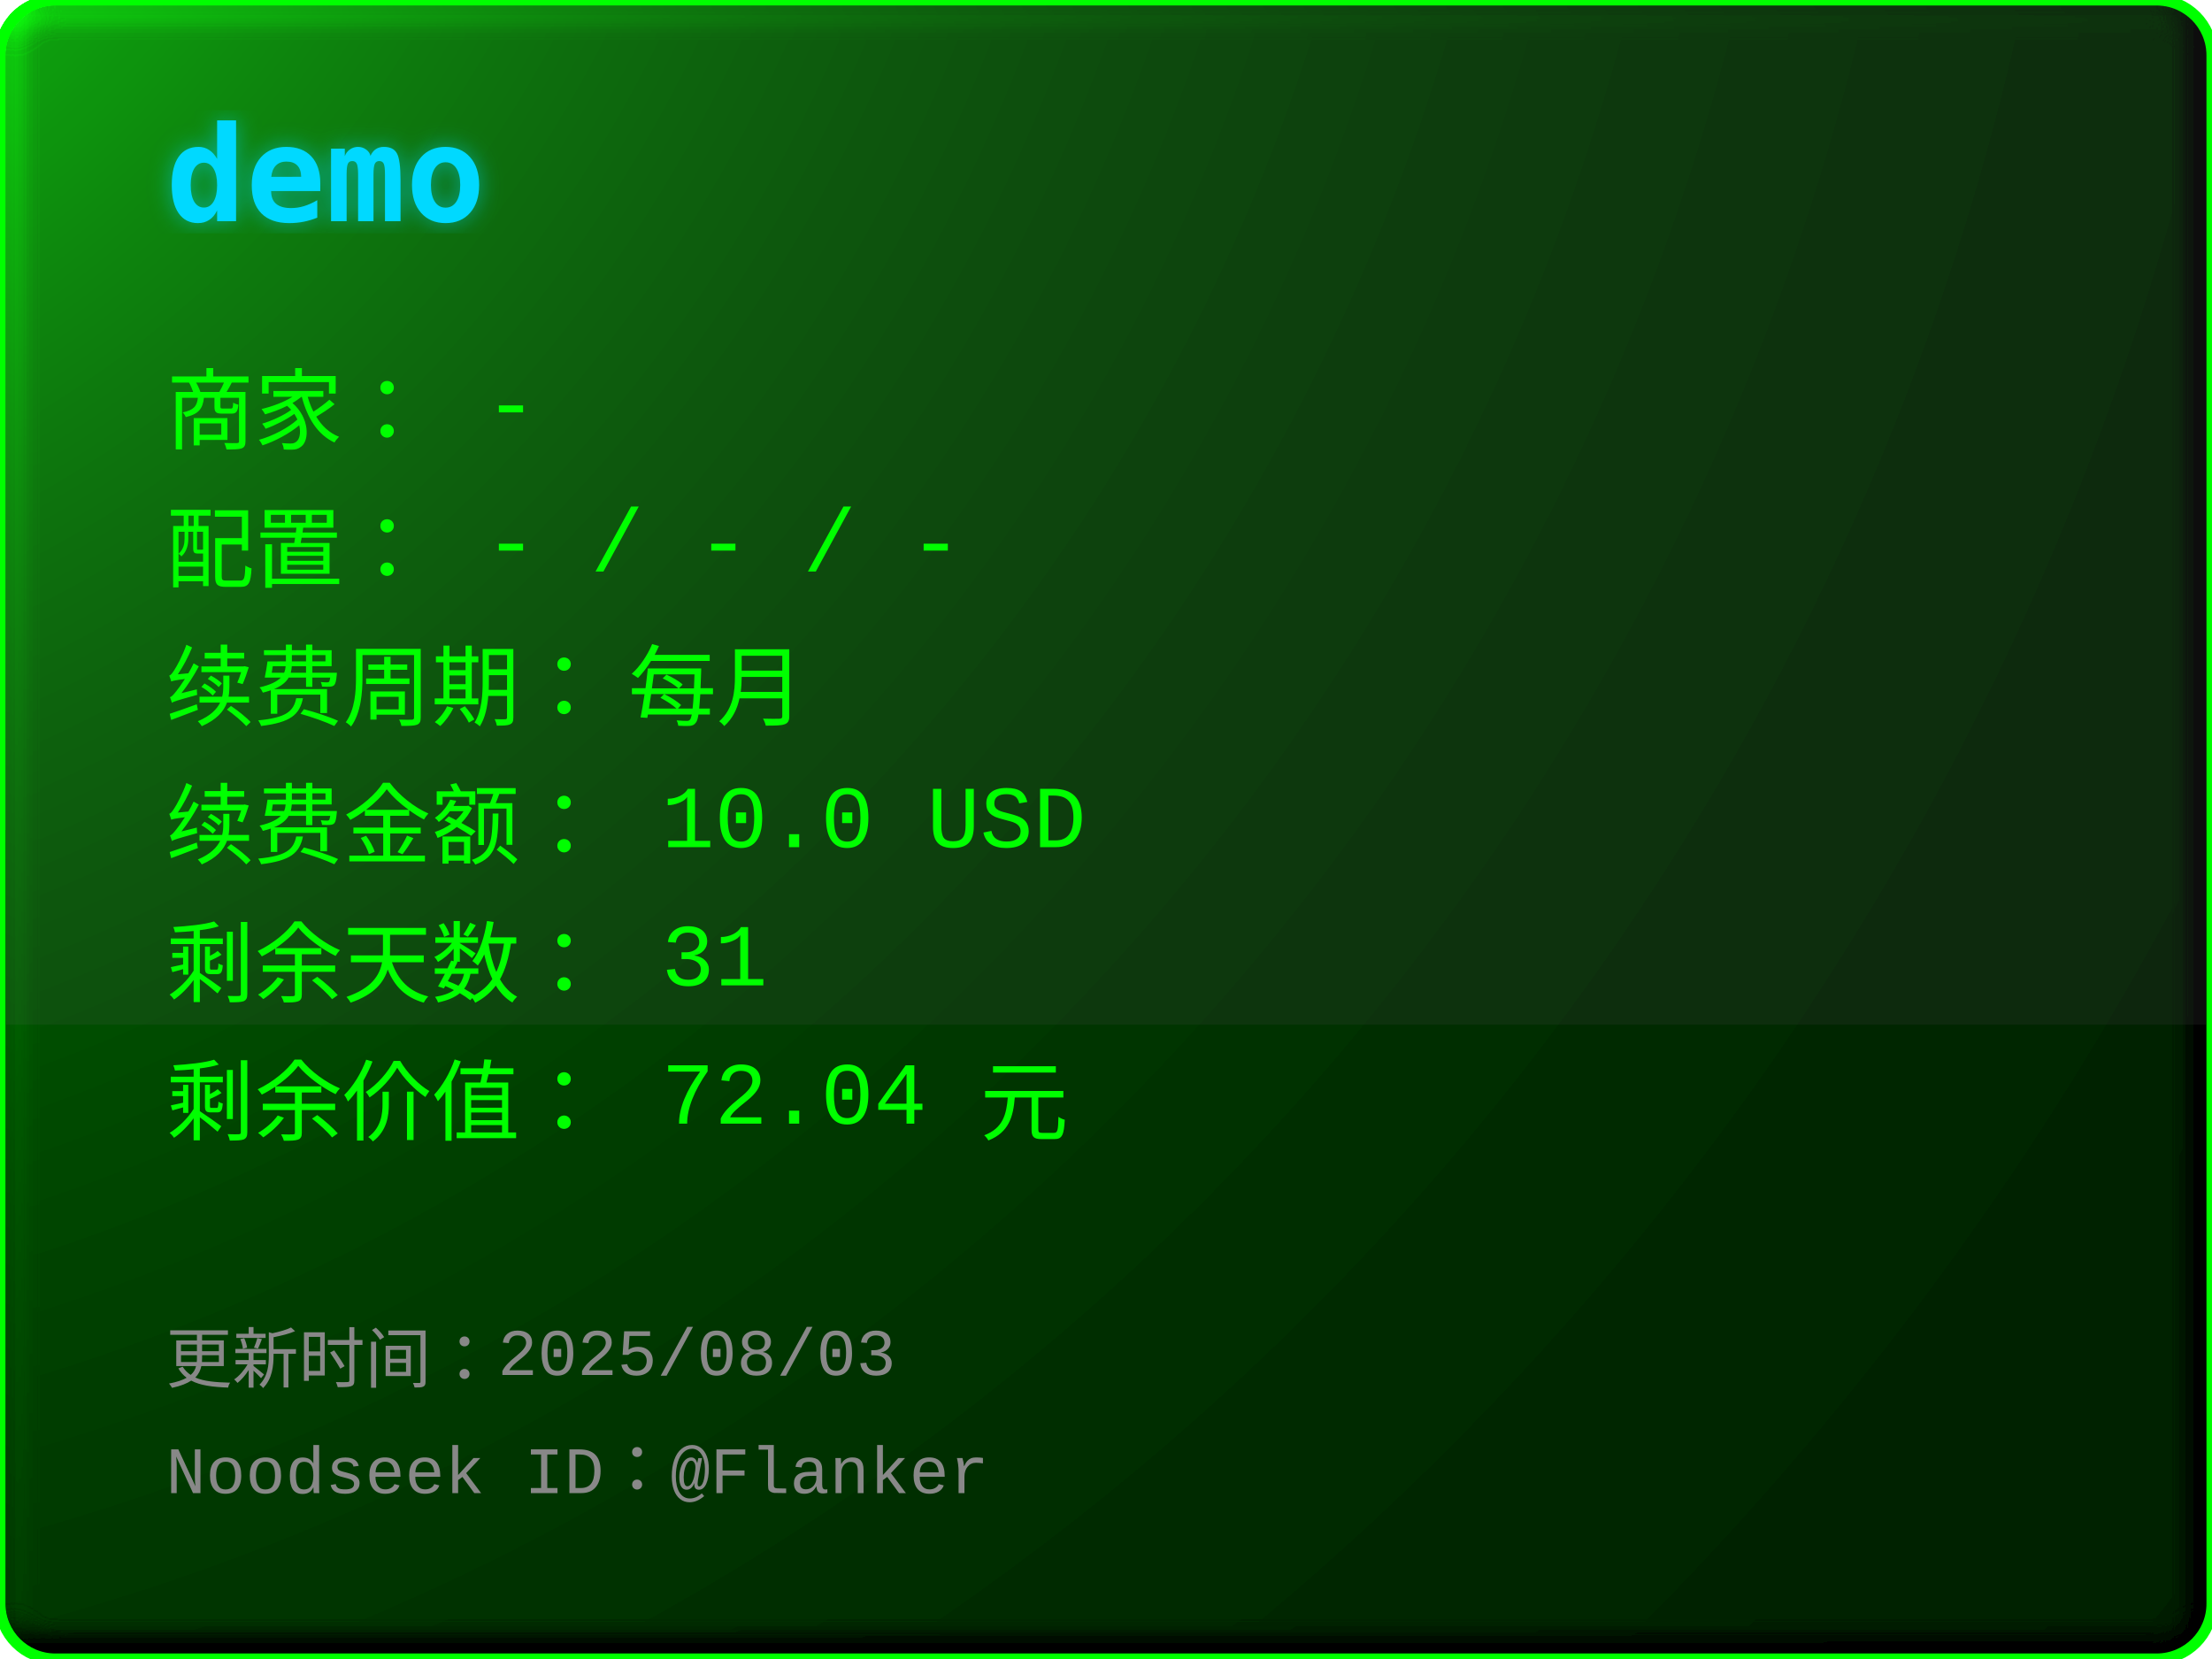
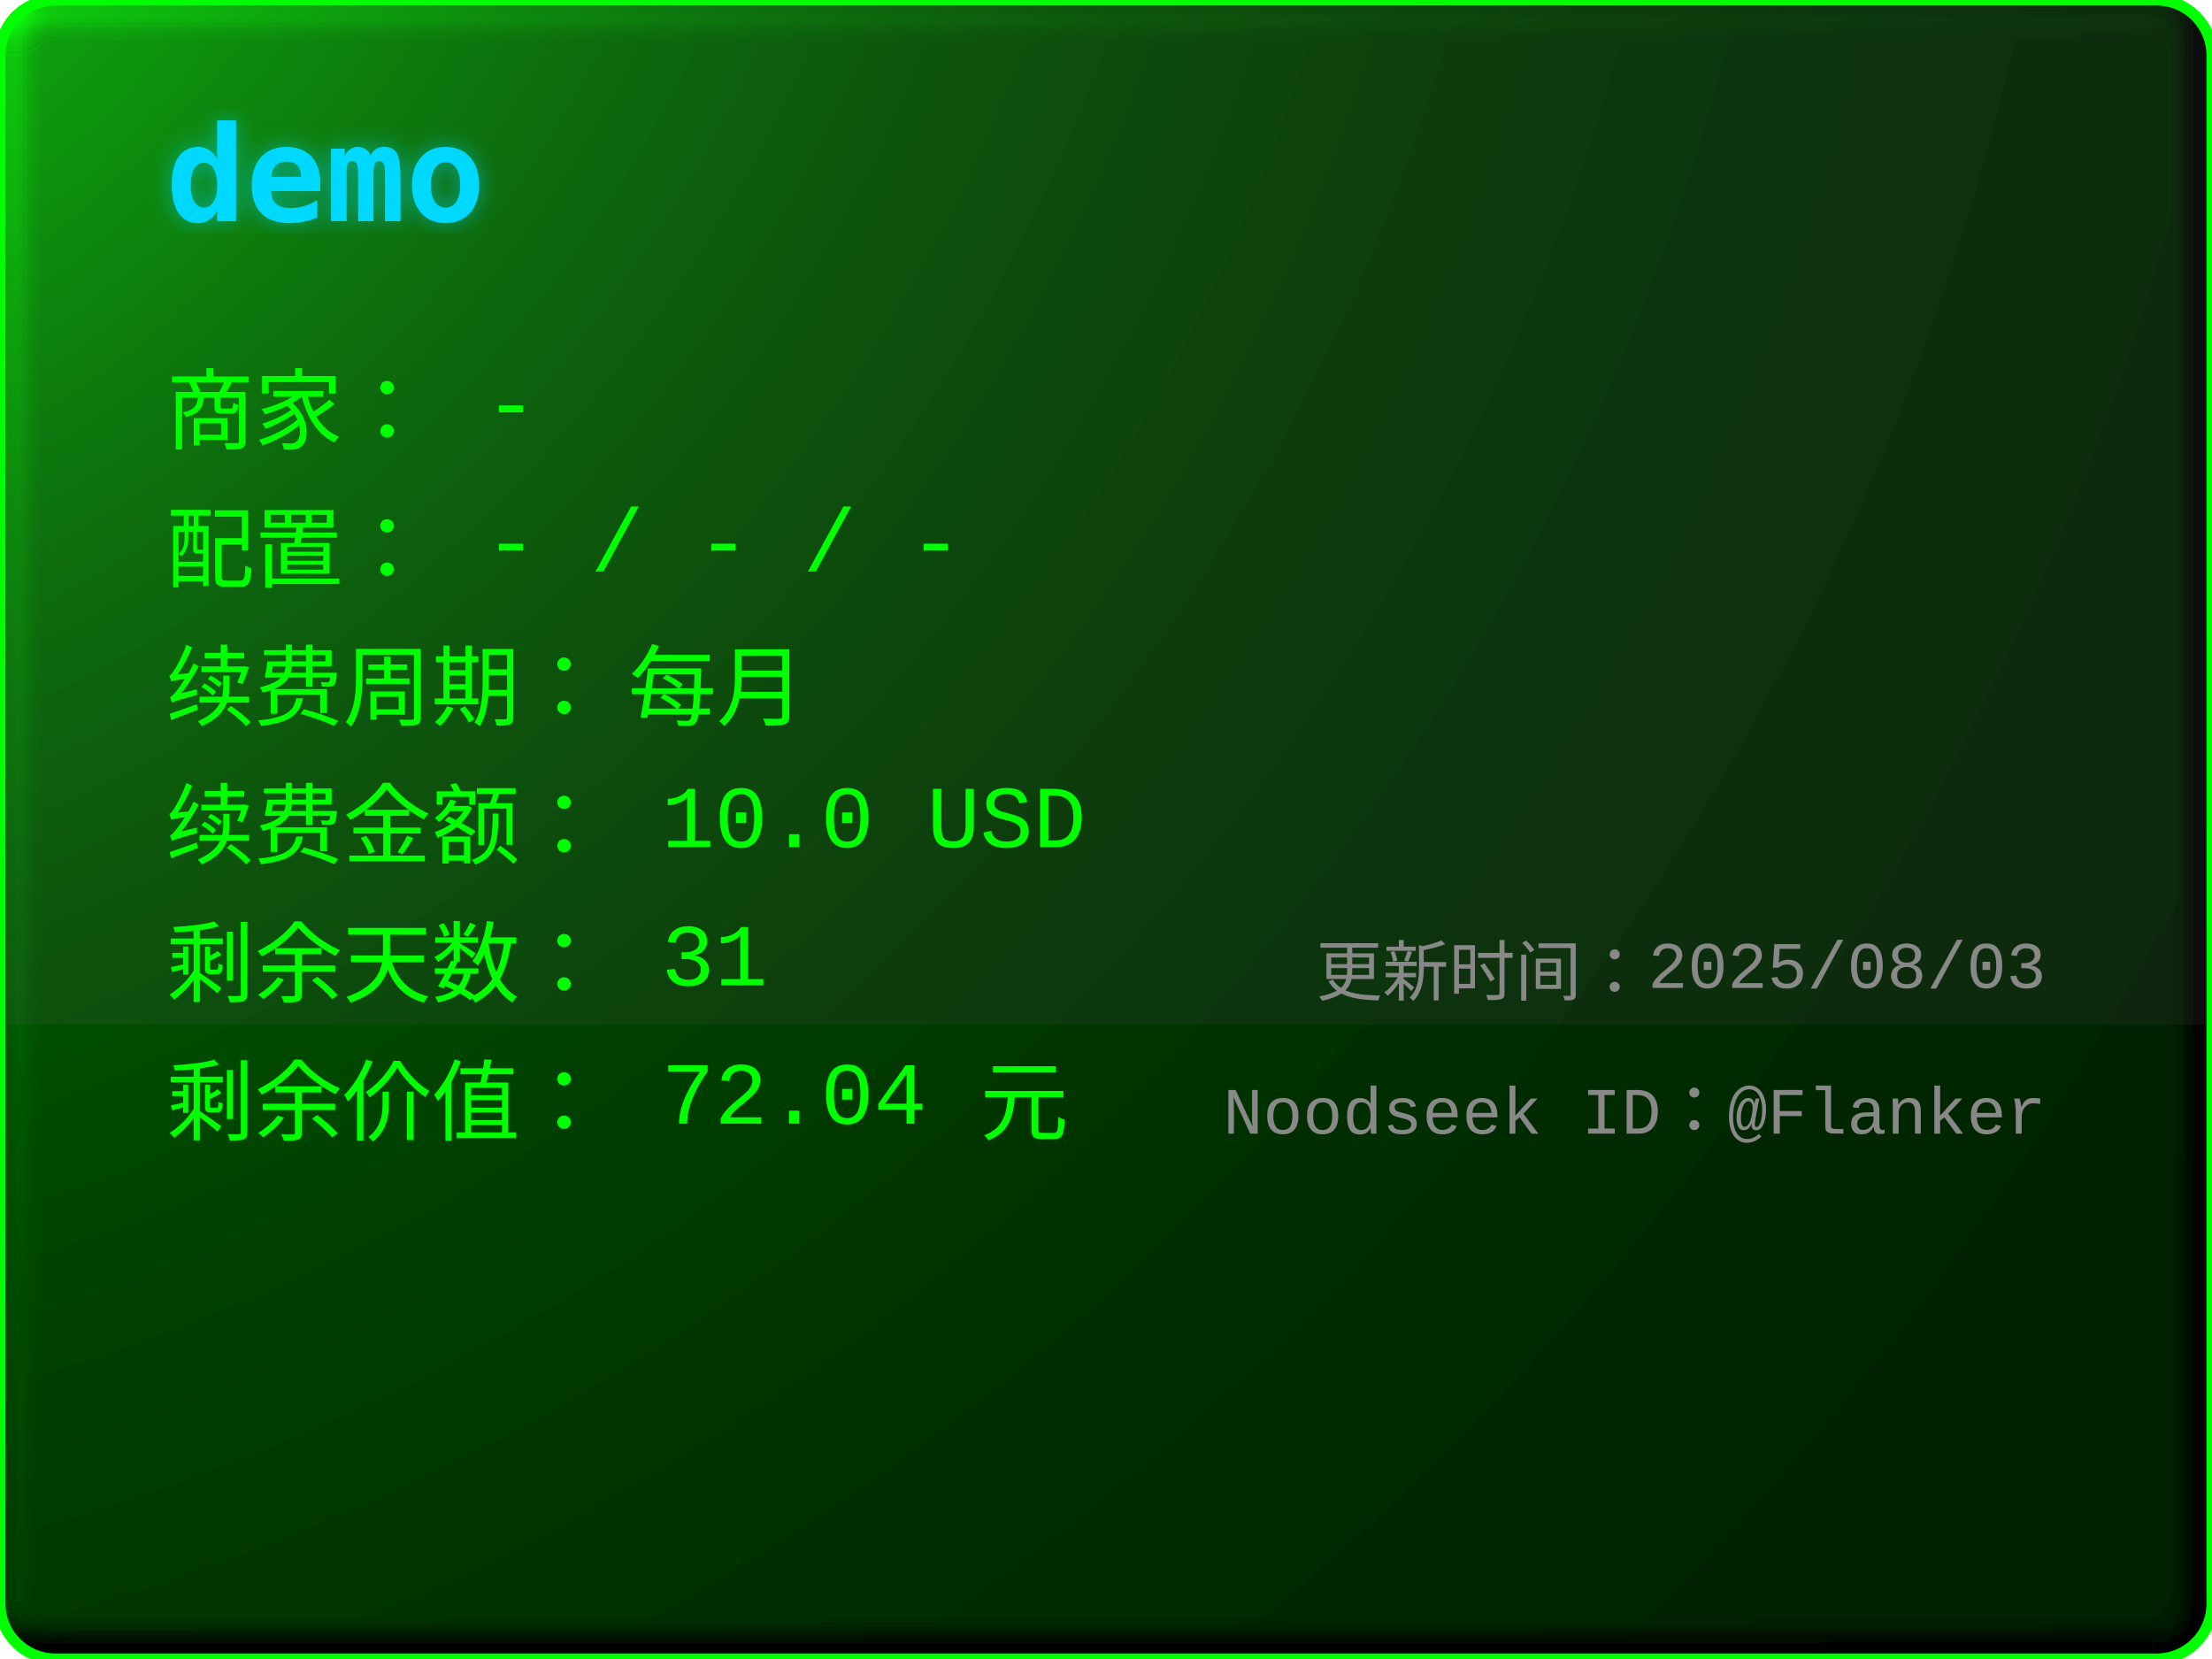
<svg xmlns="http://www.w3.org/2000/svg" viewBox="0 0 400 300" width="100%" height="100%" preserveAspectRatio="xMidYMid meet">
  <defs>
    <linearGradient id="bg-gradient" x1="0%" y1="0%" x2="0%" y2="100%">
      <stop offset="0%" stop-color="#111" />
      <stop offset="100%" stop-color="#000" />
    </linearGradient>
    <filter id="spec-blur" x="-20%" y="-20%" width="140%" height="140%">
      <feGaussianBlur in="SourceAlpha" stdDeviation="3" result="blur" />
      <feSpecularLighting in="blur" surfaceScale="5" specularConstant="1" specularExponent="20" lighting-color="#00ff00" result="spec">
        <fePointLight x="-100" y="-100" z="200" />
      </feSpecularLighting>
      <feComposite in="spec" in2="SourceAlpha" operator="in" result="specOut" />
      <feComposite in="SourceGraphic" in2="specOut" operator="arithmetic" k1="0" k2="1" k3="1" k4="0" />
    </filter>
    <filter id="text-shadow" color-interpolation-filters="sRGB">
      <feDropShadow dx="0" dy="0" stdDeviation="2" flood-color="#00d9ff" flood-opacity="0.5" />
    </filter>
  </defs>
  <style>
    .title {
      fill: #00d9ff;
      font-size: 24px;
      font-family: 'Share Tech Mono', monospace;
      font-weight: bold;
      filter: url(#text-shadow);
    }
    .label {
      fill: #00ff00;
      font-size: 16px;
      font-family: 'Courier New', monospace;
    }
    .footer {
      fill: #888;
      font-size: 12px;
      font-family: 'Courier New', monospace;
    }
    rect {
      fill: url(#bg-gradient);
      stroke: #00ff00;
      stroke-width: 2;
      rx: 10;
      ry: 10;
      filter: url(#spec-blur);
    }
  </style>
  <rect width="100%" height="100%" />
  <text x="30" y="40" class="title">demo</text>
  <text x="30" y="80" class="label">
    <tspan x="30" dy="0">商家： -</tspan>
    <tspan x="30" dy="25">配置： - / - / -</tspan>
    <tspan x="30" dy="25">续费周期： 每月</tspan>
    <tspan x="30" dy="25">续费金额： 10.0 USD</tspan>
    <tspan x="30" dy="25">剩余天数： 31</tspan>
    <tspan x="30" dy="25">剩余价值： 72.04 元</tspan>
  </text>
-   <text x="30" y="250" class="footer">更新时间：2025/08/03</text>
-   <text x="30" y="270" class="footer">Noodseek ID：@Flanker</text>
+   <text x="370" y="180" class="footer" text-anchor="end">更新时间：2025/08/03</text>
+   <text x="370" y="205" class="footer" text-anchor="end">Noodseek ID：@Flanker</text>
</svg>
